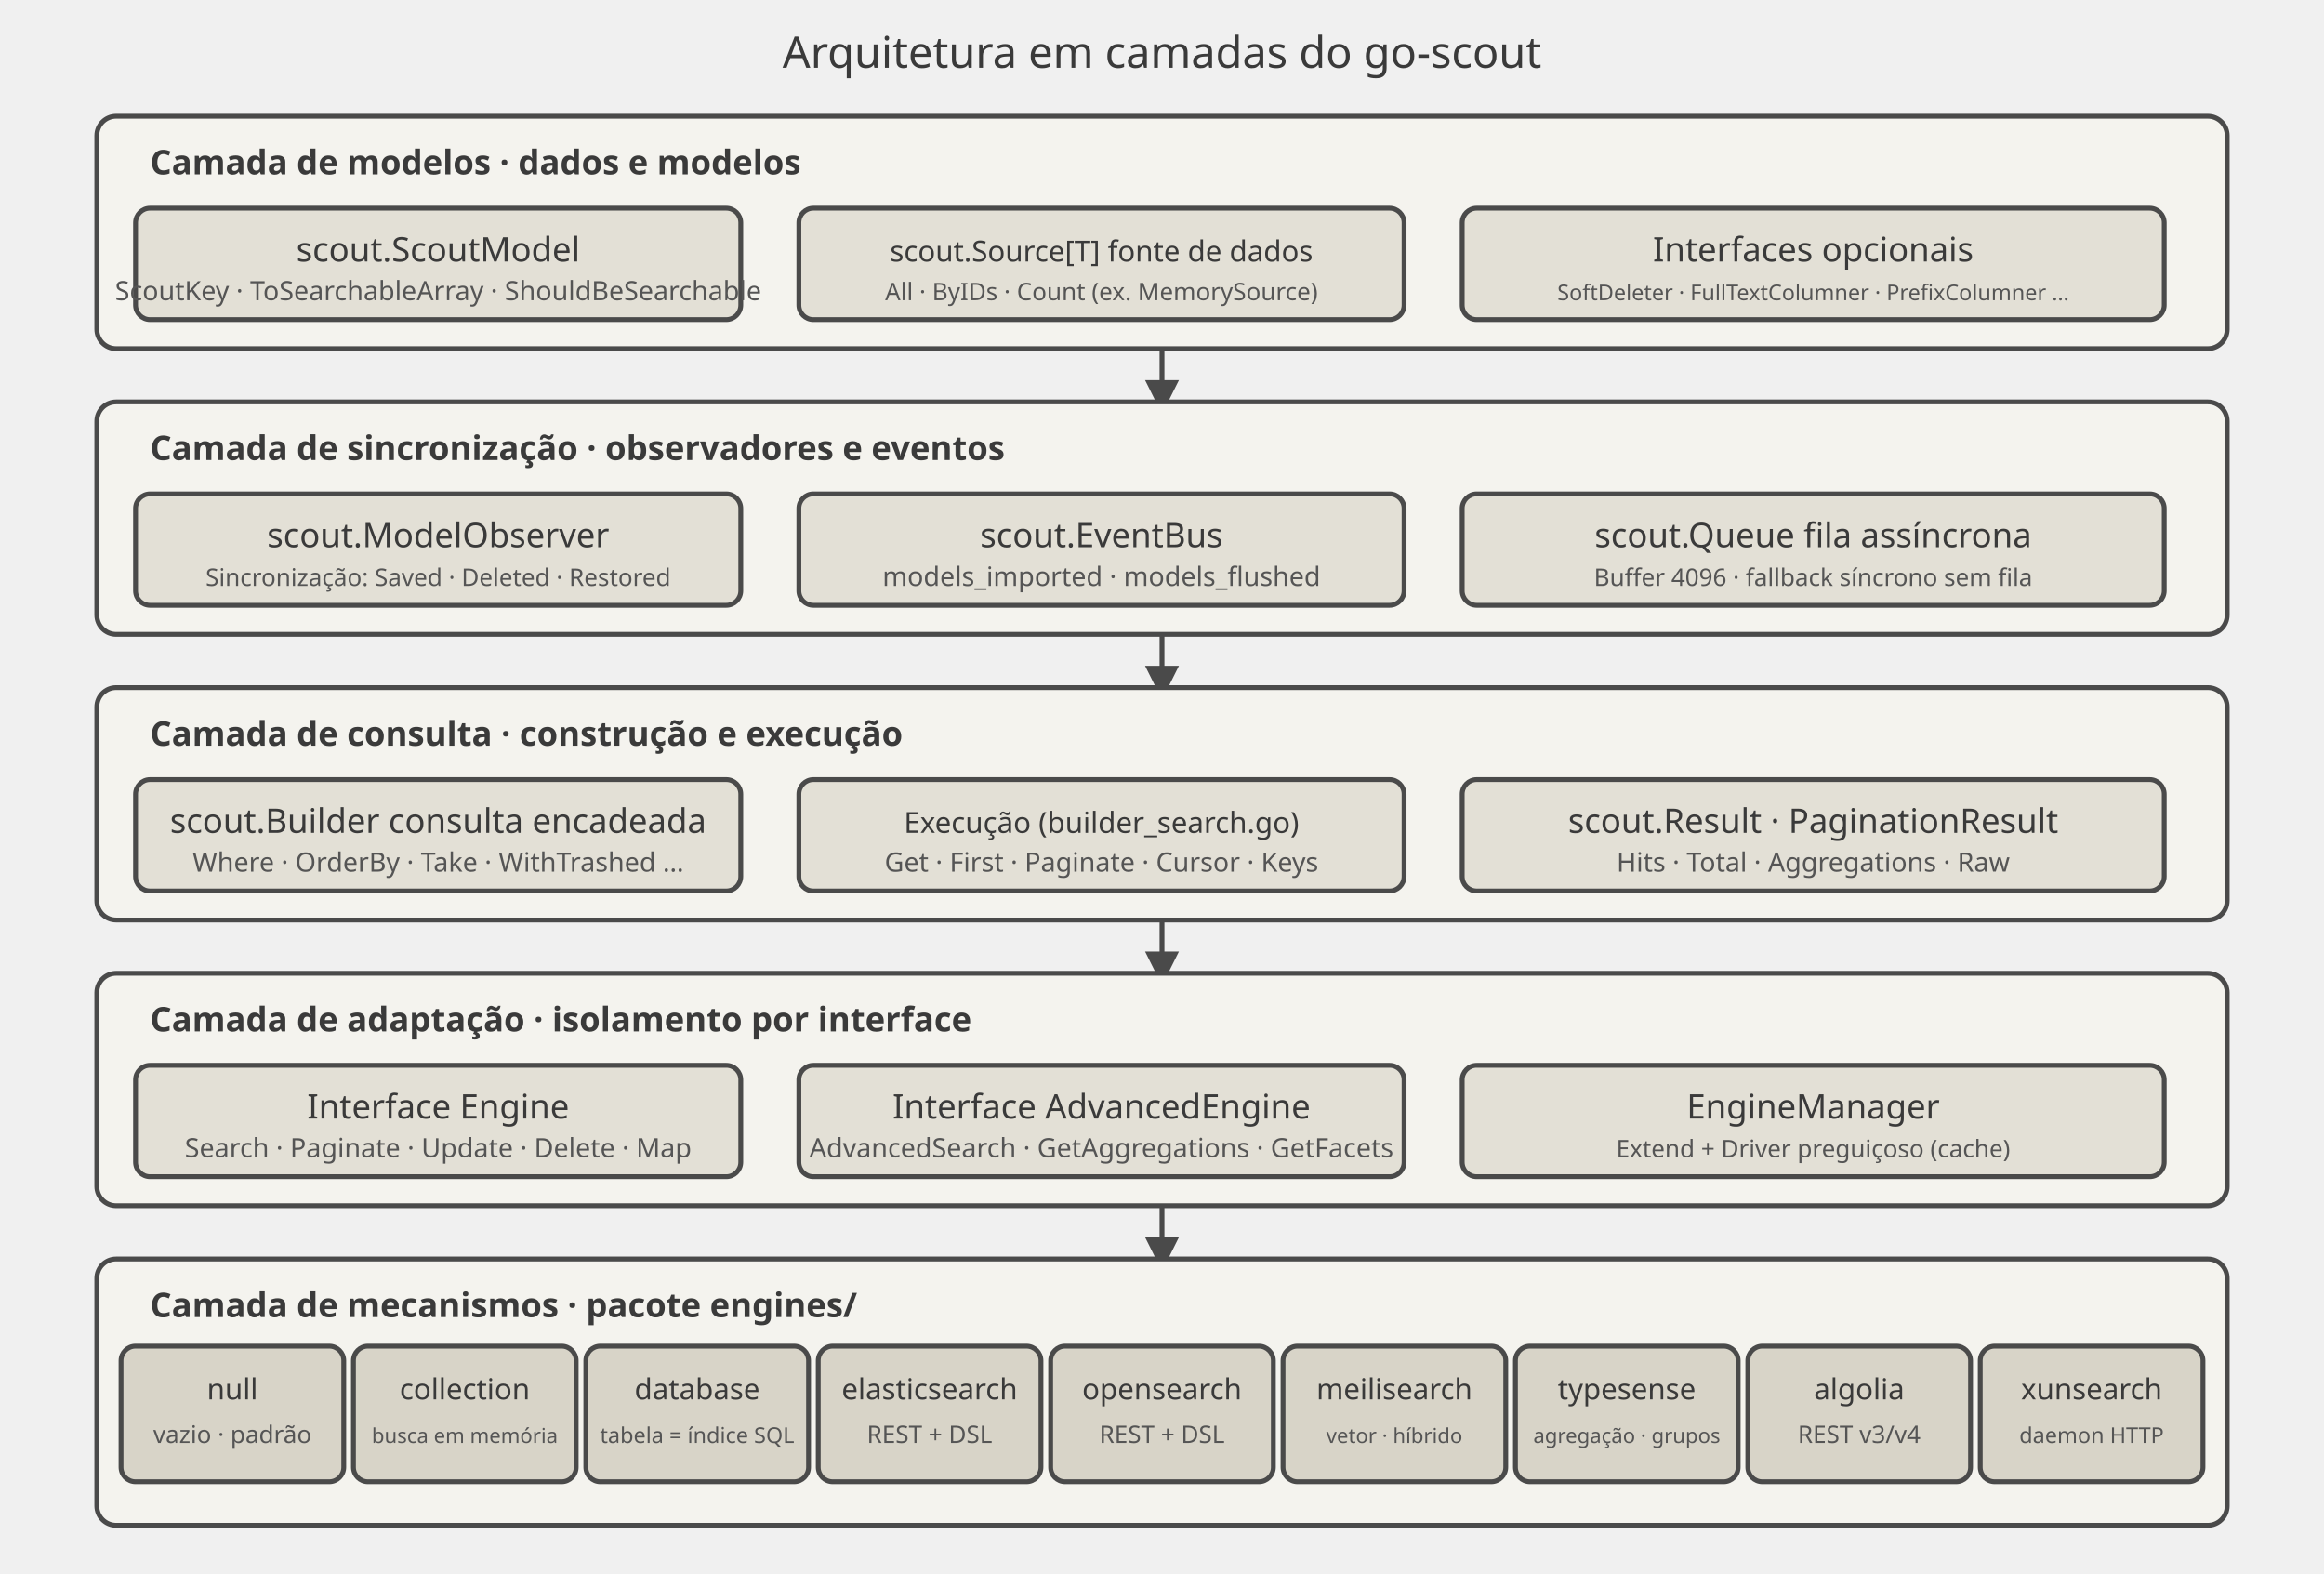
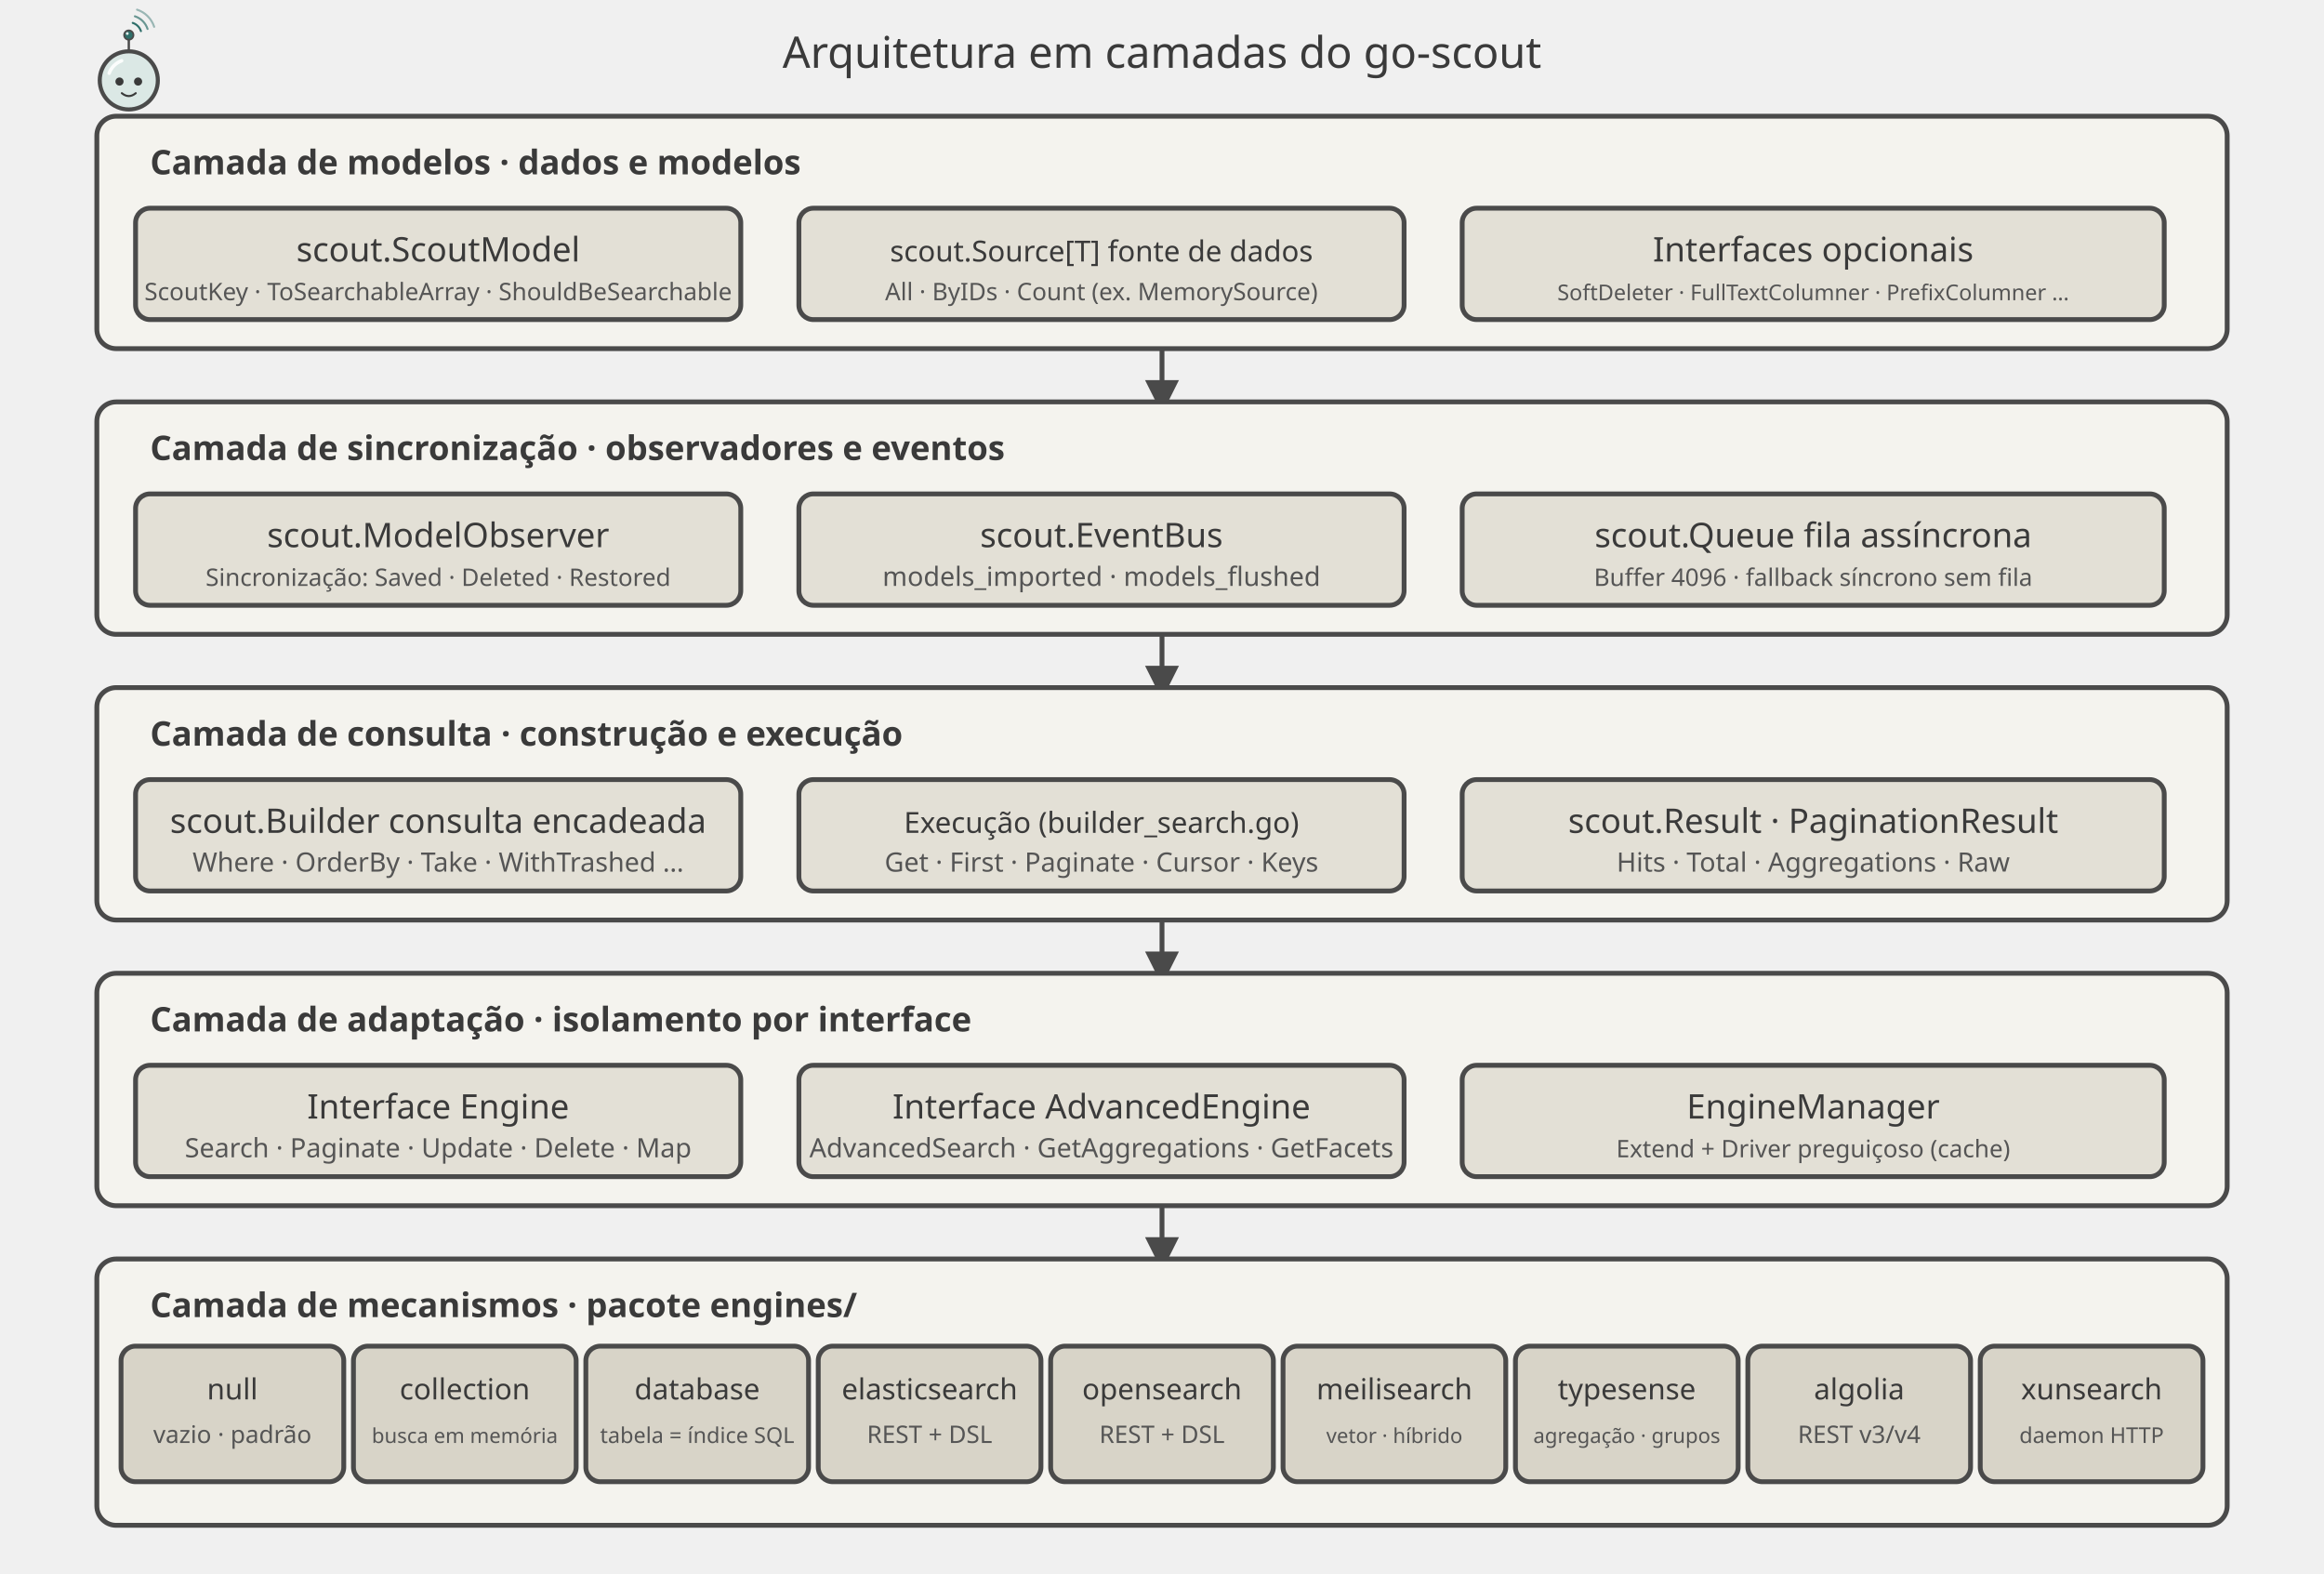
<svg xmlns="http://www.w3.org/2000/svg" viewBox="0 0 960 650" font-family="'PingFang SC','Microsoft YaHei',sans-serif">
  <defs>
    <marker id="arrow" viewBox="0 0 10 10" refX="5" refY="5" markerWidth="7" markerHeight="7" orient="auto-start-reverse">
      <path d="M 0 0 L 10 5 L 0 10 z" fill="#4a4a4a" />
    </marker>
  </defs>
  <text x="480" y="28" text-anchor="middle" font-size="18" fill="#3a3a3a">Arquitetura em camadas do go-scout</text>
  <rect x="40" y="48" width="880" height="96" rx="8" fill="#f4f3ee" stroke="#4a4a4a" stroke-width="2" />
  <text x="62" y="72" font-size="14" font-weight="bold" fill="#3a3a3a">Camada de modelos · dados e modelos</text>
  <rect x="56" y="86" width="250" height="46" rx="6" fill="#e3e0d6" stroke="#4a4a4a" stroke-width="2" />
  <text x="181" y="108" text-anchor="middle" font-size="14" fill="#3a3a3a">scout.ScoutModel</text>
-   <text x="181" y="124" text-anchor="middle" font-size="11" fill="#555">ScoutKey · ToSearchableArray · ShouldBeSearchable</text>
+   <text x="181" y="124" text-anchor="middle" font-size="10" fill="#555">ScoutKey · ToSearchableArray · ShouldBeSearchable</text>
  <rect x="330" y="86" width="250" height="46" rx="6" fill="#e3e0d6" stroke="#4a4a4a" stroke-width="2" />
  <text x="455" y="108" text-anchor="middle" font-size="12" fill="#3a3a3a">scout.Source[T] fonte de dados</text>
  <text x="455" y="124" text-anchor="middle" font-size="10" fill="#555">All · ByIDs · Count (ex. MemorySource)</text>
  <rect x="604" y="86" width="290" height="46" rx="6" fill="#e3e0d6" stroke="#4a4a4a" stroke-width="2" />
  <text x="749" y="108" text-anchor="middle" font-size="14" fill="#3a3a3a">Interfaces opcionais</text>
  <text x="749" y="124" text-anchor="middle" font-size="9" fill="#555">SoftDeleter · FullTextColumner · PrefixColumner …</text>
  <line x1="480" y1="144" x2="480" y2="164" stroke="#4a4a4a" stroke-width="2" marker-end="url(#arrow)" />
  <rect x="40" y="166" width="880" height="96" rx="8" fill="#f4f3ee" stroke="#4a4a4a" stroke-width="2" />
  <text x="62" y="190" font-size="14" font-weight="bold" fill="#3a3a3a">Camada de sincronização · observadores e eventos</text>
  <rect x="56" y="204" width="250" height="46" rx="6" fill="#e3e0d6" stroke="#4a4a4a" stroke-width="2" />
  <text x="181" y="226" text-anchor="middle" font-size="14" fill="#3a3a3a">scout.ModelObserver</text>
  <text x="181" y="242" text-anchor="middle" font-size="10" fill="#555">Sincronização: Saved · Deleted · Restored</text>
  <rect x="330" y="204" width="250" height="46" rx="6" fill="#e3e0d6" stroke="#4a4a4a" stroke-width="2" />
  <text x="455" y="226" text-anchor="middle" font-size="14" fill="#3a3a3a">scout.EventBus</text>
  <text x="455" y="242" text-anchor="middle" font-size="11" fill="#555">models_imported · models_flushed</text>
  <rect x="604" y="204" width="290" height="46" rx="6" fill="#e3e0d6" stroke="#4a4a4a" stroke-width="2" />
  <text x="749" y="226" text-anchor="middle" font-size="14" fill="#3a3a3a">scout.Queue fila assíncrona</text>
  <text x="749" y="242" text-anchor="middle" font-size="10" fill="#555">Buffer 4096 · fallback síncrono sem fila</text>
  <line x1="480" y1="262" x2="480" y2="282" stroke="#4a4a4a" stroke-width="2" marker-end="url(#arrow)" />
  <rect x="40" y="284" width="880" height="96" rx="8" fill="#f4f3ee" stroke="#4a4a4a" stroke-width="2" />
  <text x="62" y="308" font-size="14" font-weight="bold" fill="#3a3a3a">Camada de consulta · construção e execução</text>
  <rect x="56" y="322" width="250" height="46" rx="6" fill="#e3e0d6" stroke="#4a4a4a" stroke-width="2" />
  <text x="181" y="344" text-anchor="middle" font-size="14" fill="#3a3a3a">scout.Builder consulta encadeada</text>
  <text x="181" y="360" text-anchor="middle" font-size="11" fill="#555">Where · OrderBy · Take · WithTrashed …</text>
  <rect x="330" y="322" width="250" height="46" rx="6" fill="#e3e0d6" stroke="#4a4a4a" stroke-width="2" />
  <text x="455" y="344" text-anchor="middle" font-size="12" fill="#3a3a3a">Execução (builder_search.go)</text>
  <text x="455" y="360" text-anchor="middle" font-size="11" fill="#555">Get · First · Paginate · Cursor · Keys</text>
  <rect x="604" y="322" width="290" height="46" rx="6" fill="#e3e0d6" stroke="#4a4a4a" stroke-width="2" />
  <text x="749" y="344" text-anchor="middle" font-size="14" fill="#3a3a3a">scout.Result · PaginationResult</text>
  <text x="749" y="360" text-anchor="middle" font-size="11" fill="#555">Hits · Total · Aggregations · Raw</text>
  <line x1="480" y1="380" x2="480" y2="400" stroke="#4a4a4a" stroke-width="2" marker-end="url(#arrow)" />
  <rect x="40" y="402" width="880" height="96" rx="8" fill="#f4f3ee" stroke="#4a4a4a" stroke-width="2" />
  <text x="62" y="426" font-size="14" font-weight="bold" fill="#3a3a3a">Camada de adaptação · isolamento por interface</text>
  <rect x="56" y="440" width="250" height="46" rx="6" fill="#e3e0d6" stroke="#4a4a4a" stroke-width="2" />
  <text x="181" y="462" text-anchor="middle" font-size="14" fill="#3a3a3a">Interface Engine</text>
  <text x="181" y="478" text-anchor="middle" font-size="11" fill="#555">Search · Paginate · Update · Delete · Map</text>
  <rect x="330" y="440" width="250" height="46" rx="6" fill="#e3e0d6" stroke="#4a4a4a" stroke-width="2" />
  <text x="455" y="462" text-anchor="middle" font-size="14" fill="#3a3a3a">Interface AdvancedEngine</text>
  <text x="455" y="478" text-anchor="middle" font-size="11" fill="#555">AdvancedSearch · GetAggregations · GetFacets</text>
  <rect x="604" y="440" width="290" height="46" rx="6" fill="#e3e0d6" stroke="#4a4a4a" stroke-width="2" />
  <text x="749" y="462" text-anchor="middle" font-size="14" fill="#3a3a3a">EngineManager</text>
  <text x="749" y="478" text-anchor="middle" font-size="10" fill="#555">Extend + Driver preguiçoso (cache)</text>
  <line x1="480" y1="498" x2="480" y2="518" stroke="#4a4a4a" stroke-width="2" marker-end="url(#arrow)" />
  <rect x="40" y="520" width="880" height="110" rx="8" fill="#f4f3ee" stroke="#4a4a4a" stroke-width="2" />
  <text x="62" y="544" font-size="14" font-weight="bold" fill="#3a3a3a">Camada de mecanismos · pacote engines/</text>
  <rect x="50" y="556" width="92" height="56" rx="6" fill="#d8d4c8" stroke="#4a4a4a" stroke-width="2" />
  <text x="96" y="578" text-anchor="middle" font-size="12" fill="#3a3a3a">null</text>
  <text x="96" y="596" text-anchor="middle" font-size="10" fill="#555">vazio · padrão</text>
  <rect x="146" y="556" width="92" height="56" rx="6" fill="#d8d4c8" stroke="#4a4a4a" stroke-width="2" />
  <text x="192" y="578" text-anchor="middle" font-size="12" fill="#3a3a3a">collection</text>
  <text x="192" y="596" text-anchor="middle" font-size="8.5" fill="#555">busca em memória</text>
  <rect x="242" y="556" width="92" height="56" rx="6" fill="#d8d4c8" stroke="#4a4a4a" stroke-width="2" />
  <text x="288" y="578" text-anchor="middle" font-size="12" fill="#3a3a3a">database</text>
  <text x="288" y="596" text-anchor="middle" font-size="9" fill="#555">tabela = índice SQL</text>
  <rect x="338" y="556" width="92" height="56" rx="6" fill="#d8d4c8" stroke="#4a4a4a" stroke-width="2" />
  <text x="384" y="578" text-anchor="middle" font-size="12" fill="#3a3a3a">elasticsearch</text>
  <text x="384" y="596" text-anchor="middle" font-size="10" fill="#555">REST + DSL</text>
  <rect x="434" y="556" width="92" height="56" rx="6" fill="#d8d4c8" stroke="#4a4a4a" stroke-width="2" />
  <text x="480" y="578" text-anchor="middle" font-size="12" fill="#3a3a3a">opensearch</text>
  <text x="480" y="596" text-anchor="middle" font-size="10" fill="#555">REST + DSL</text>
  <rect x="530" y="556" width="92" height="56" rx="6" fill="#d8d4c8" stroke="#4a4a4a" stroke-width="2" />
  <text x="576" y="578" text-anchor="middle" font-size="12" fill="#3a3a3a">meilisearch</text>
  <text x="576" y="596" text-anchor="middle" font-size="8.5" fill="#555">vetor · híbrido</text>
  <rect x="626" y="556" width="92" height="56" rx="6" fill="#d8d4c8" stroke="#4a4a4a" stroke-width="2" />
  <text x="672" y="578" text-anchor="middle" font-size="12" fill="#3a3a3a">typesense</text>
  <text x="672" y="596" text-anchor="middle" font-size="8.5" fill="#555">agregação · grupos</text>
  <rect x="722" y="556" width="92" height="56" rx="6" fill="#d8d4c8" stroke="#4a4a4a" stroke-width="2" />
  <text x="768" y="578" text-anchor="middle" font-size="12" fill="#3a3a3a">algolia</text>
  <text x="768" y="596" text-anchor="middle" font-size="10" fill="#555">REST v3/v4</text>
  <rect x="818" y="556" width="92" height="56" rx="6" fill="#d8d4c8" stroke="#4a4a4a" stroke-width="2" />
  <text x="864" y="578" text-anchor="middle" font-size="12" fill="#3a3a3a">xunsearch</text>
  <text x="864" y="596" text-anchor="middle" font-size="9" fill="#555">daemon HTTP</text>
+   <g transform="translate(22,2) scale(0.24)">
+     <g fill="none" stroke="#2f6f6a" stroke-width="3.5" stroke-linecap="round">
+       <path d="M 136.8 31.1 A 22 22 0 0 1 150.9 45.2" />
+       <path d="M 140.5 19.7 A 34 34 0 0 1 162.3 41.5" opacity=".7" />
+       <path d="M 144.2 8.3 A 46 46 0 0 1 173.7 37.8" opacity=".45" />
+     </g>
+     <line x1="130" y1="82" x2="130" y2="58" stroke="#4a4a4a" stroke-width="4" stroke-linecap="round" />
+     <circle cx="130" cy="52" r="8" fill="#2f6f6a" stroke="#4a4a4a" stroke-width="3" />
+     <circle cx="127.4" cy="49.4" r="2.4" fill="#ffffff" opacity=".9" />
+     <circle cx="130" cy="130" r="50" fill="#dbe8e5" stroke="#4a4a4a" stroke-width="7" />
+     <path d="M 96.2 117.7 A 36 36 0 0 1 117.7 96.2" fill="none" stroke="#ffffff" stroke-width="6" stroke-linecap="round" opacity=".9" />
+     <circle cx="114" cy="132" r="7" fill="#3a3a3a" />
+     <circle cx="146" cy="132" r="7" fill="#3a3a3a" />
+     <path d="M 118 152 Q 130 162 142 152" fill="none" stroke="#3a3a3a" stroke-width="3.5" stroke-linecap="round" />
+   </g>
</svg>
